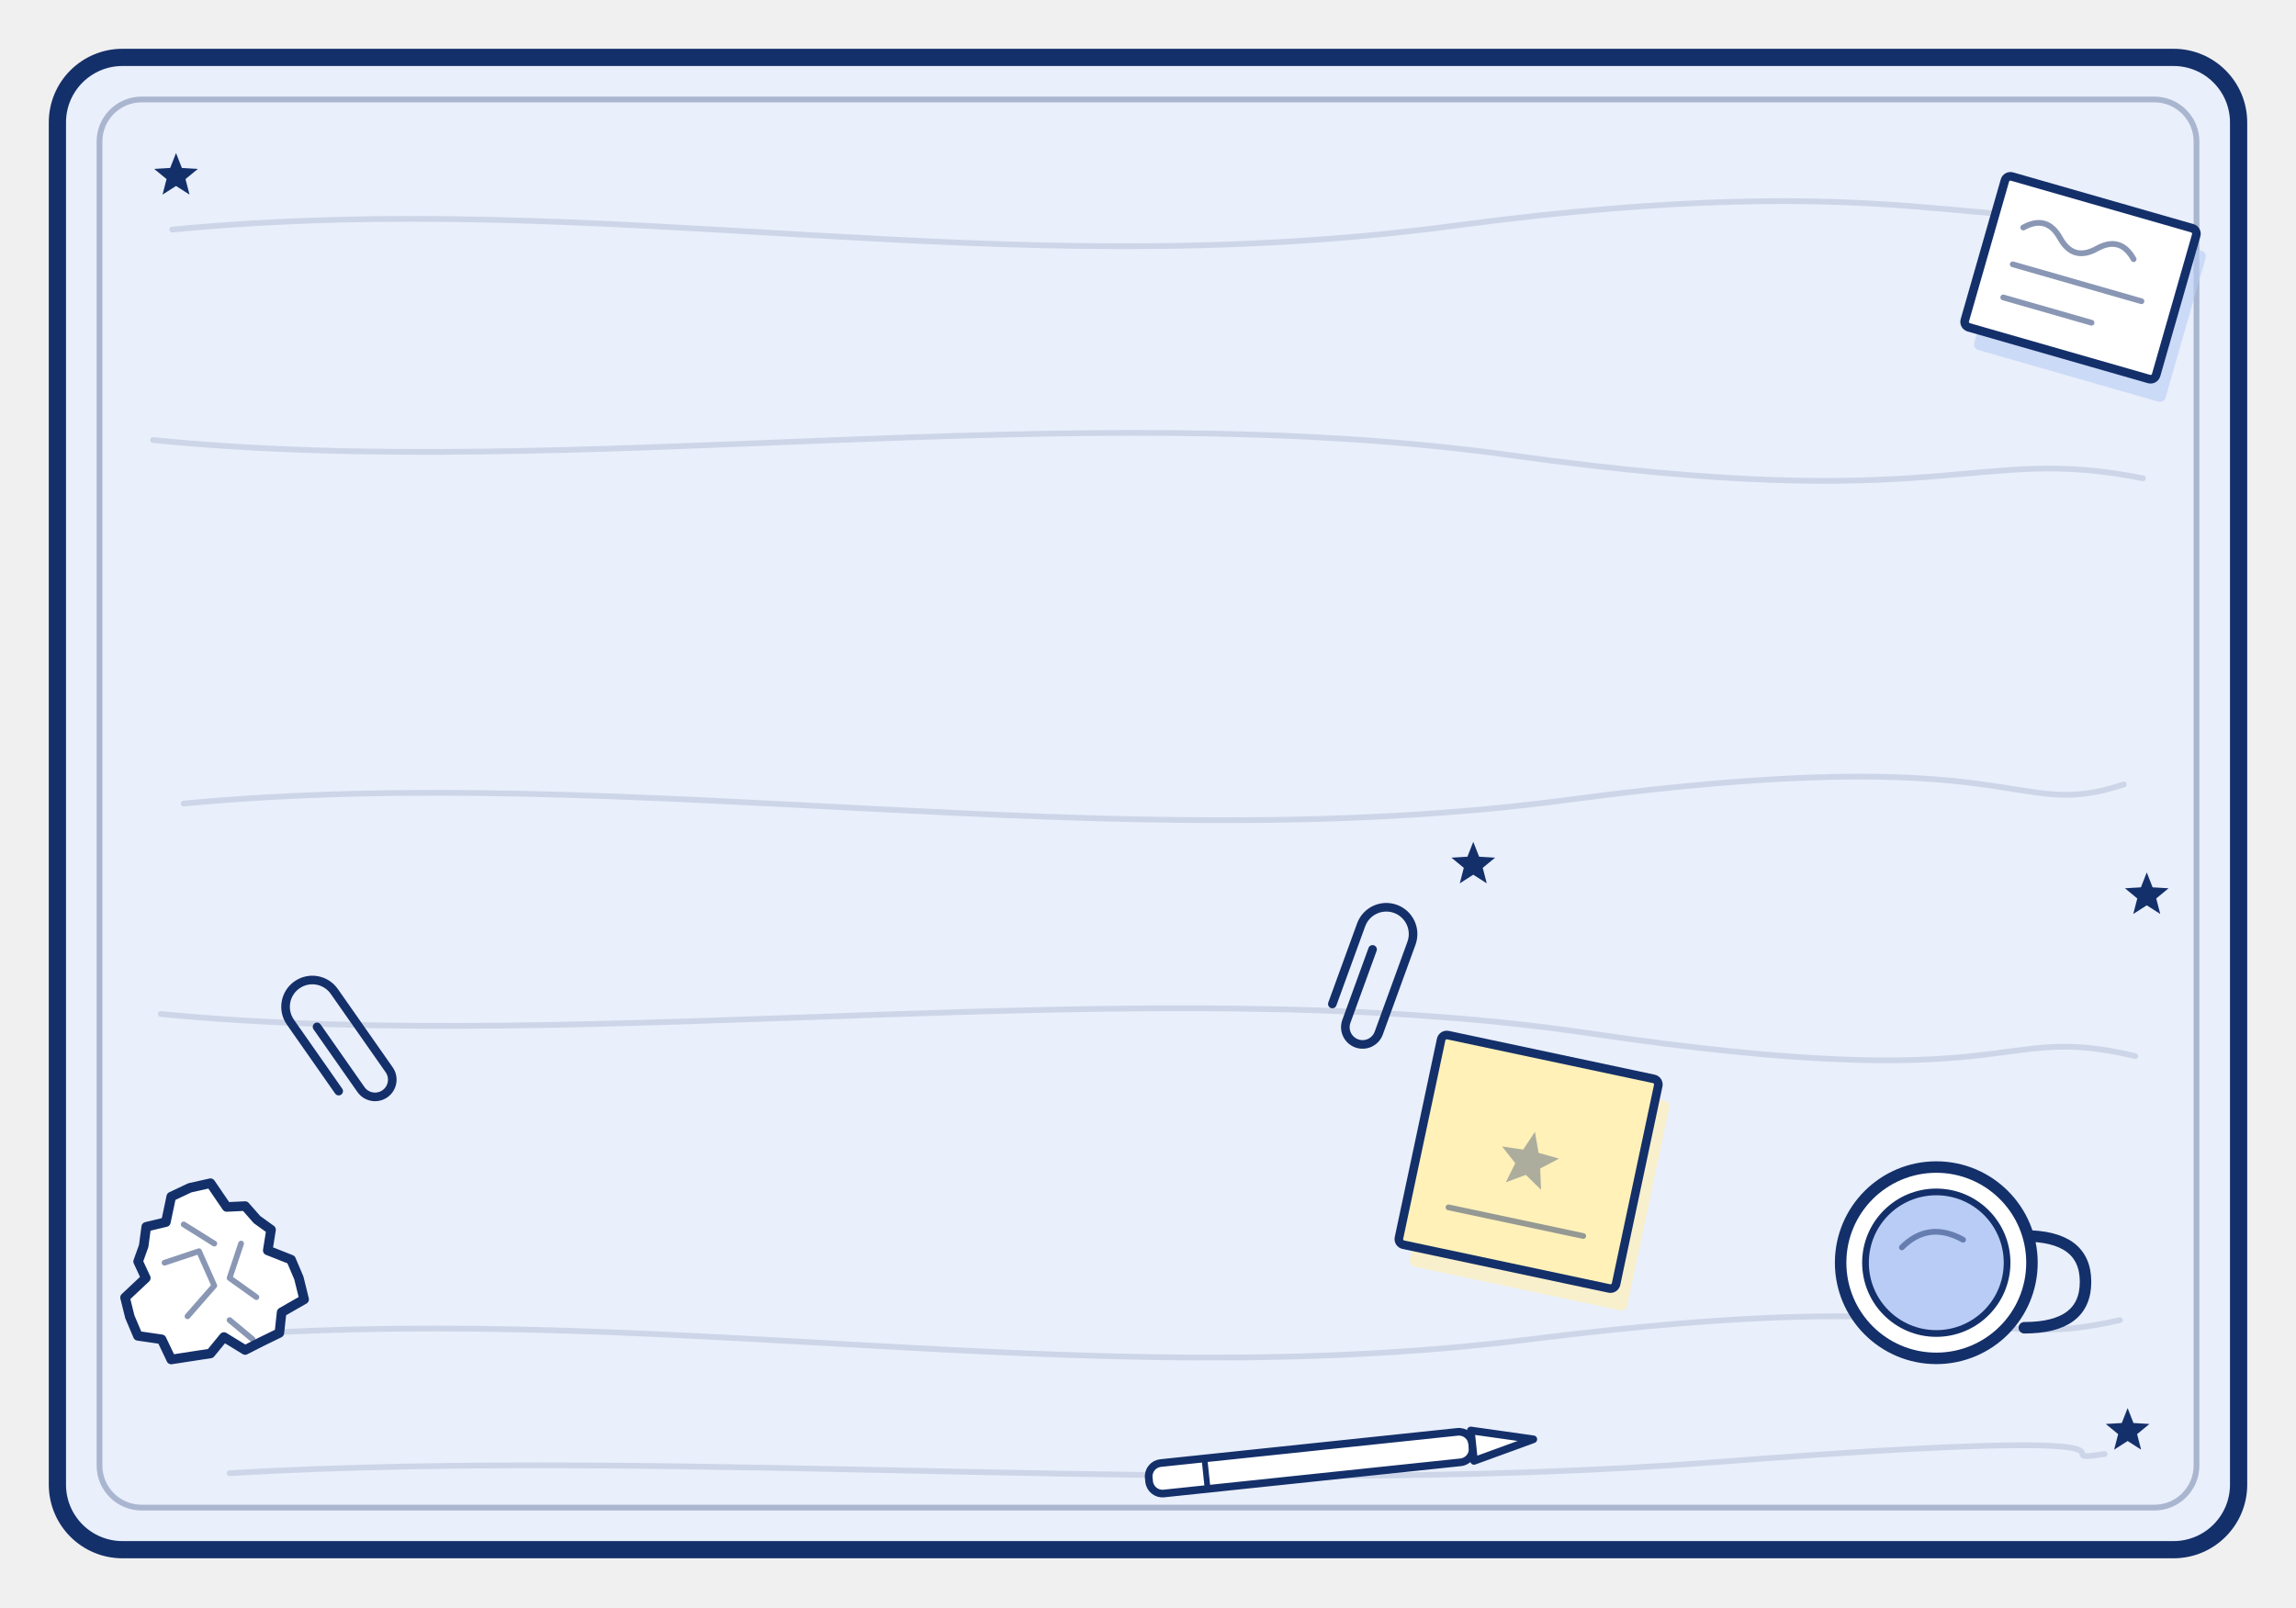
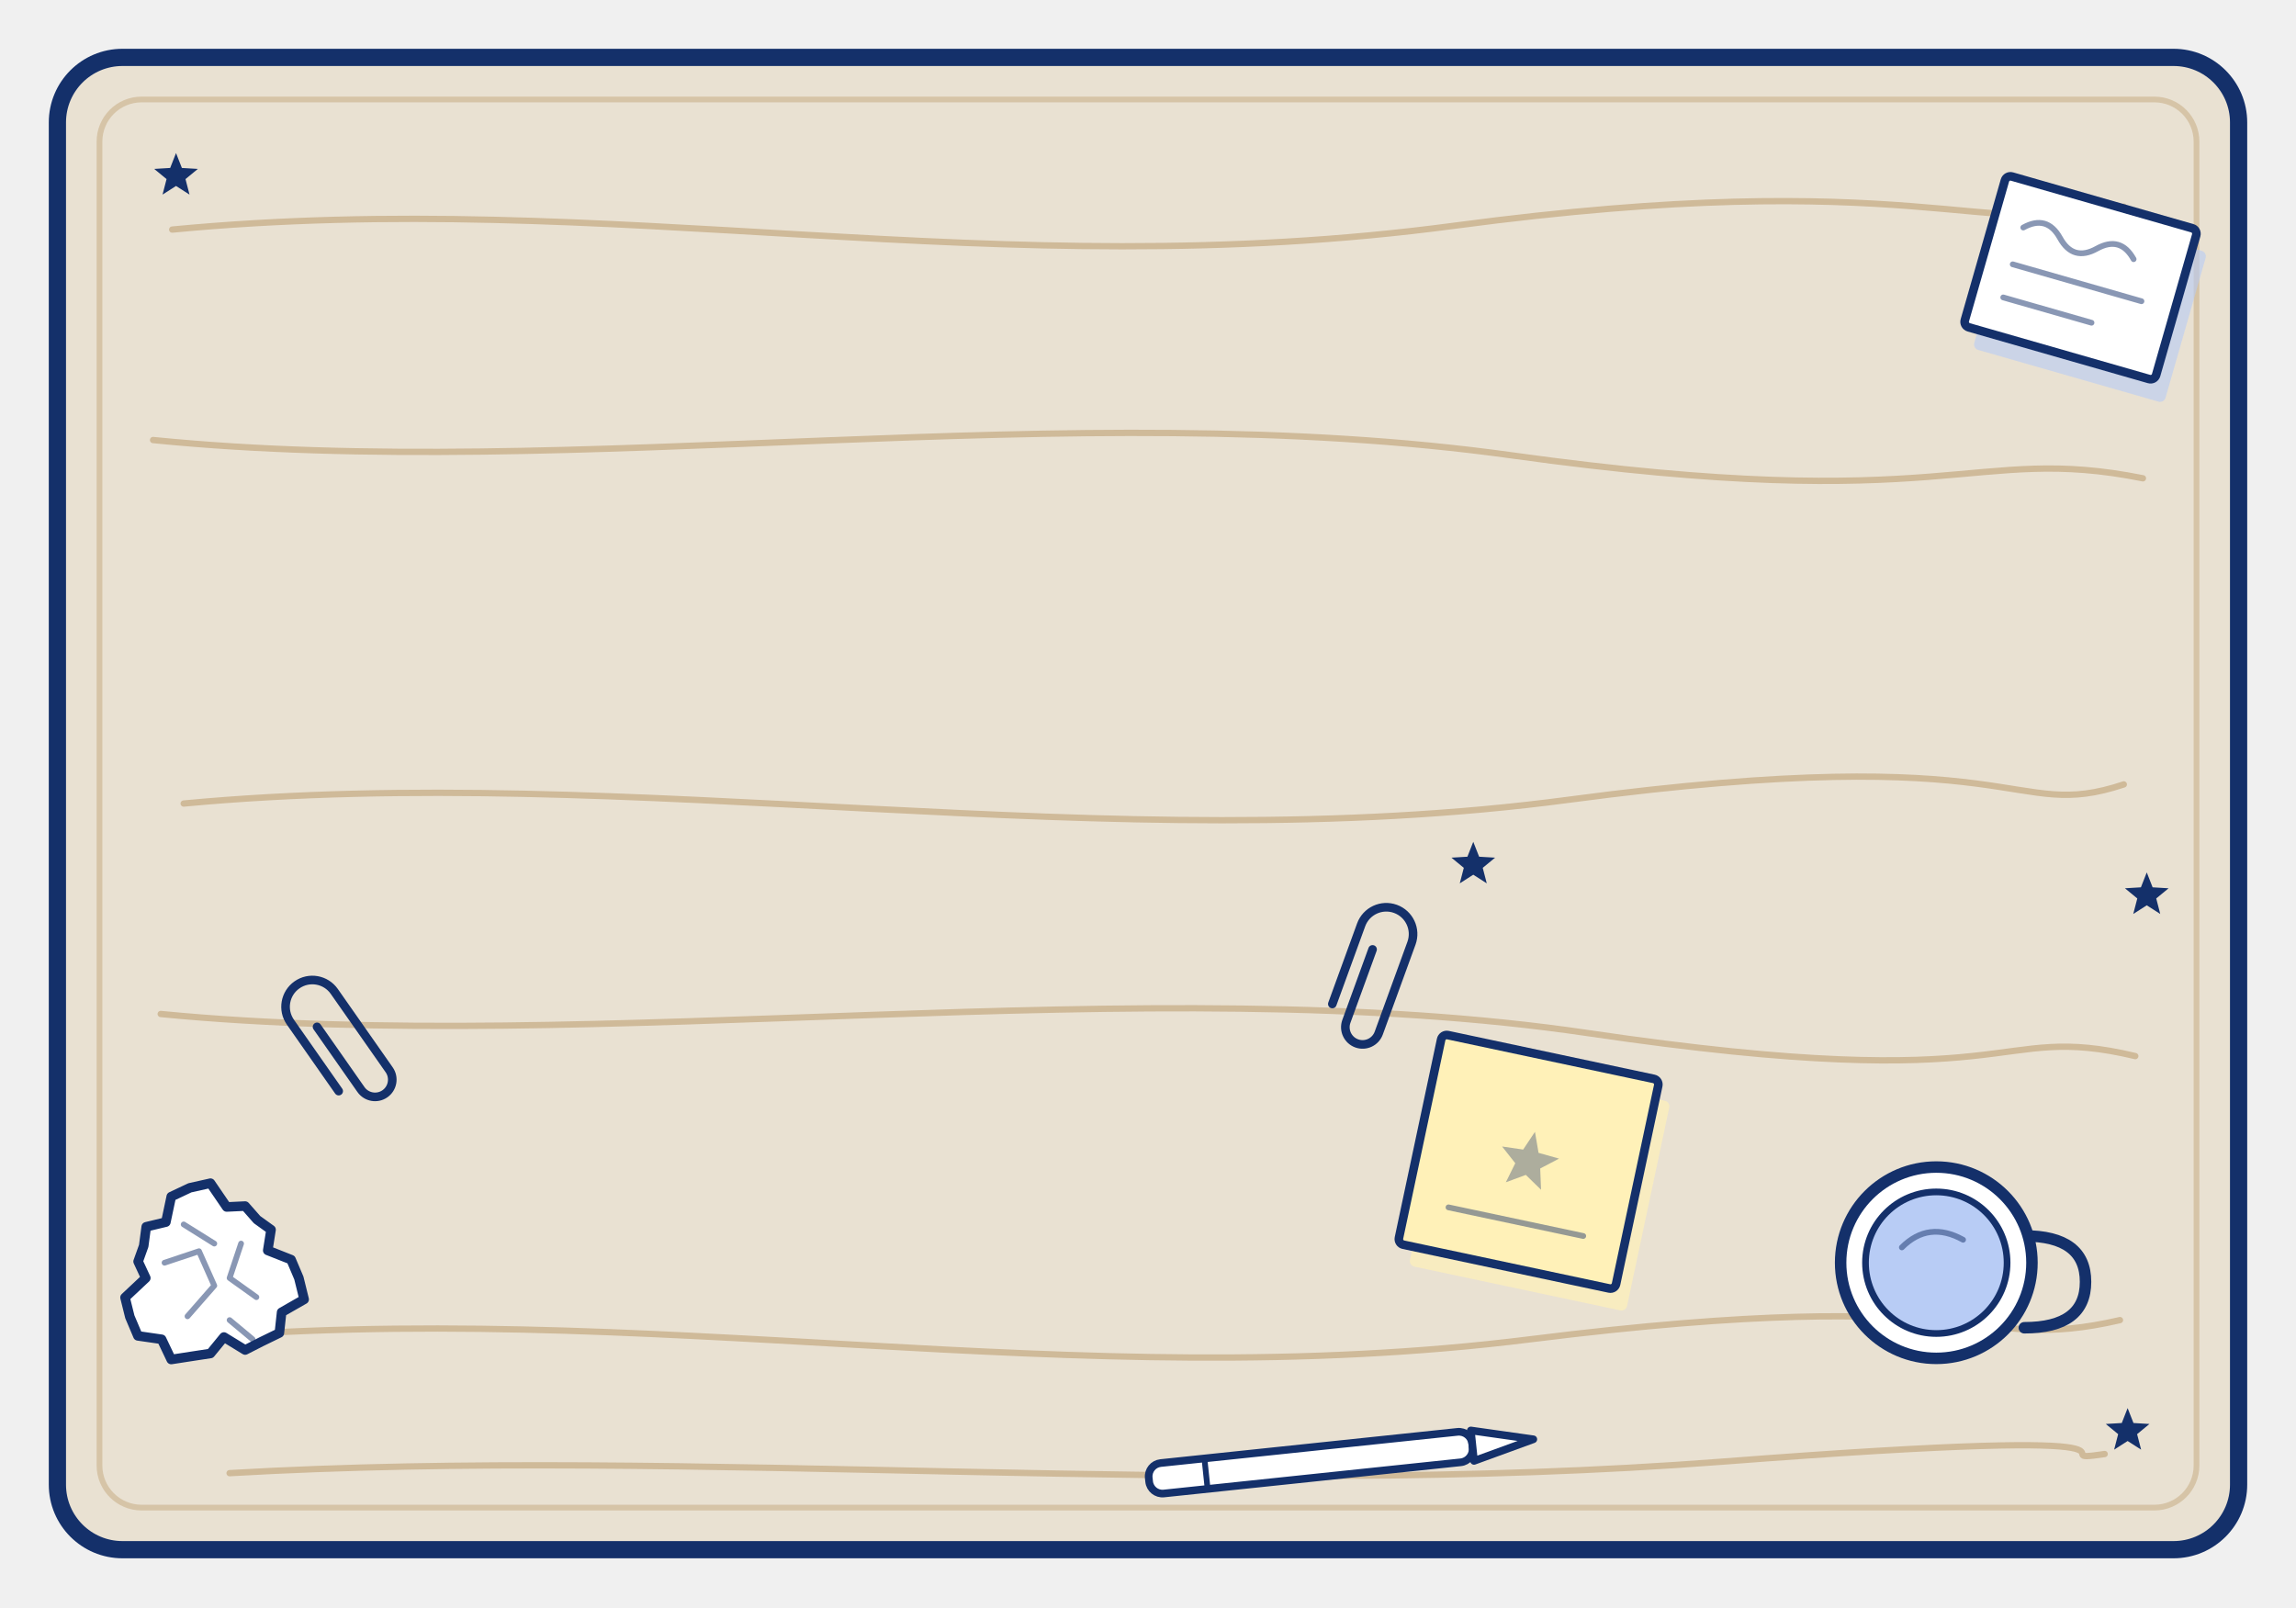
<svg xmlns="http://www.w3.org/2000/svg" viewBox="0 0 1200 840" width="1200" height="840" aria-hidden="true">
  <g fill="none" stroke="#14306A" stroke-width="6" stroke-linecap="round" stroke-linejoin="round">
    <g id="desk">
-       <rect x="30" y="30" width="1140" height="780" rx="34" fill="#E9EFFB" stroke-width="9" />
-       <rect x="52" y="52" width="1096" height="736" rx="22" stroke-width="3" stroke-opacity="0.3" />
-       <path d="M90 120 C 320 98, 520 150, 760 118 S 1040 126, 1110 108" stroke-width="3" stroke-opacity="0.13" />
-       <path d="M80 230 C 300 252, 560 206, 790 238 S 1030 232, 1120 250" stroke-width="3" stroke-opacity="0.13" />
-       <path d="M96 420 C 330 398, 580 450, 820 418 S 1050 430, 1110 410" stroke-width="3" stroke-opacity="0.13" />
-       <path d="M84 530 C 310 552, 600 506, 830 540 S 1040 534, 1116 552" stroke-width="3" stroke-opacity="0.13" />
-       <path d="M92 700 C 340 678, 560 730, 800 700 S 1030 708, 1108 690" stroke-width="3" stroke-opacity="0.13" />
-       <path d="M120 770 C 360 756, 640 784, 900 764 S 1060 766, 1100 760" stroke-width="3" stroke-opacity="0.13" />
+       <rect data-oak="surface" x="30" y="30" width="1140" height="780" rx="34" fill="#E3D2B4" fill-opacity="0.5" stroke-width="9" />
+       <rect data-oak="border" x="52" y="52" width="1096" height="736" rx="22" stroke="#C9B08A" stroke-width="3" stroke-opacity="0.6" />
+       <path d="M90 120 C 320 98, 520 150, 760 118 S 1040 126, 1110 108" data-oak="grain" stroke="#C2A57C" stroke-width="3.3" stroke-opacity="0.65" />
+       <path d="M80 230 C 300 252, 560 206, 790 238 S 1030 232, 1120 250" data-oak="grain" stroke="#C2A57C" stroke-width="3.3" stroke-opacity="0.65" />
+       <path d="M96 420 C 330 398, 580 450, 820 418 S 1050 430, 1110 410" data-oak="grain" stroke="#C2A57C" stroke-width="3.3" stroke-opacity="0.65" />
+       <path d="M84 530 C 310 552, 600 506, 830 540 S 1040 534, 1116 552" data-oak="grain" stroke="#C2A57C" stroke-width="3.3" stroke-opacity="0.65" />
+       <path d="M92 700 C 340 678, 560 730, 800 700 S 1030 708, 1108 690" data-oak="grain" stroke="#C2A57C" stroke-width="3.3" stroke-opacity="0.65" />
+       <path d="M120 770 C 360 756, 640 784, 900 764 S 1060 766, 1100 760" data-oak="grain" stroke="#C2A57C" stroke-width="3.3" stroke-opacity="0.65" />
    </g>
    <g id="decor-sticky-note" transform="translate(802 612) rotate(12)">
      <rect x="-54" y="-50" width="116" height="112" rx="3" fill="#FFF1B8" fill-opacity="0.7" stroke="none" />
      <rect x="-62" y="-60" width="116" height="112" rx="3" fill="#FFF1B8" stroke-width="4.5" />
      <path d="M-4.0 -20.0 L0.11 -9.66 L11.22 -8.94 L2.66 -1.84 L5.4 8.94 L-4.0 3.0 L-13.4 8.94 L-10.66 -1.84 L-19.22 -8.94 L-8.11 -9.66 Z" fill="#14306A" fill-opacity="0.35" stroke="none" />
      <path d="M-40 28 H32" stroke-width="3" stroke-opacity="0.45" />
    </g>
    <g id="decor-mug" transform="translate(1012 660)">
      <path d="M46 -14 Q78 -14 78 10 Q78 34 46 34" stroke-width="6" />
      <circle r="50" fill="#fff" stroke-width="6" />
      <circle r="37" fill="#B8CCF5" stroke-width="3.5" />
      <path d="M-18 -8 Q-4 -22 14 -12" stroke-width="3" stroke-opacity="0.5" />
    </g>
    <g id="decor-crumpled-paper">
      <path d="M156.2 668.0 L158.96 679.17 L147.19 685.91 L146.01 696.72 L136.57 701.32 L128.12 705.63 L117.04 698.85 L110.0 707.44 L100.67 708.86 L89.49 710.59 L84.46 700.03 L72.08 698.24 L67.86 688.29 L65.35 678.19 L76.2 668.0 L72.19 659.37 L75.11 651.2 L76.43 641.23 L86.69 638.77 L89.51 625.44 L99.24 620.85 L110.0 618.44 L118.48 630.86 L128.11 630.4 L134.34 637.48 L141.66 642.75 L139.94 653.58 L152.12 658.39 Z" fill="#fff" stroke-width="5" />
      <path d="M86 660 L104 654 L112 672 L98 688 M126 650 L120 668 L134 678 M96 640 L112 650 M120 690 L132 700" stroke-width="3" stroke-opacity="0.5" />
    </g>
    <g id="decor-scrap" transform="translate(1086 150) rotate(16)">
      <rect x="-44" y="-36" width="104" height="82" rx="3" fill="#B8CCF5" fill-opacity="0.6" stroke="none" />
      <rect x="-52" y="-46" width="104" height="82" rx="3" fill="#fff" stroke-width="4.5" />
      <path d="M-36 -22 q10 -10 20 0 t20 0 t20 0 M-36 -2 H34 M-36 16 H12" stroke-width="3" stroke-opacity="0.5" />
    </g>
    <g id="decor-pen" transform="translate(690 764) rotate(-6)" stroke-width="4">
      <rect x="-90" y="-8" width="170" height="16" rx="7" fill="#fff" />
      <path d="M80 -8 L112 0 L80 8 Z" fill="#fff" />
      <path d="M104 -2.5 L112 0 L104 2.5 Z" fill="#14306A" stroke="none" />
      <path d="M-60 -8 V8" stroke-width="3" />
    </g>
    <g transform="translate(716 500) rotate(20)" stroke-width="4.5">
      <path d="M0 -4 L0 36 A9 9 0 0 0 18 36 L18 -14 A14 14 0 0 0 -10 -14 L-10 30" />
    </g>
    <g transform="translate(168 540) rotate(-35)" stroke-width="4.5">
      <path d="M0 -4 L0 36 A9 9 0 0 0 18 36 L18 -14 A14 14 0 0 0 -10 -14 L-10 30" />
    </g>
    <path d="M92.0 80.0 L95.06 87.79 L103.41 88.29 L96.95 93.61 L99.05 101.71 L92.0 97.2 L84.95 101.71 L87.05 93.61 L80.59 88.29 L88.94 87.79 Z" fill="#14306A" stroke="none" />
    <path d="M1112.0 736.0 L1115.06 743.79 L1123.41 744.29 L1116.95 749.61 L1119.05 757.71 L1112.0 753.2 L1104.95 757.71 L1107.05 749.61 L1100.59 744.29 L1108.94 743.79 Z" fill="#14306A" stroke="none" />
    <path d="M770.0 440.0 L773.06 447.79 L781.41 448.29 L774.95 453.61 L777.05 461.71 L770.0 457.2 L762.95 461.71 L765.05 453.61 L758.59 448.29 L766.94 447.79 Z" fill="#14306A" stroke="none" />
    <path d="M1122.0 456.0 L1125.06 463.79 L1133.41 464.29 L1126.95 469.61 L1129.05 477.71 L1122.0 473.2 L1114.95 477.71 L1117.05 469.61 L1110.59 464.29 L1118.94 463.79 Z" fill="#14306A" stroke="none" />
  </g>
</svg>
